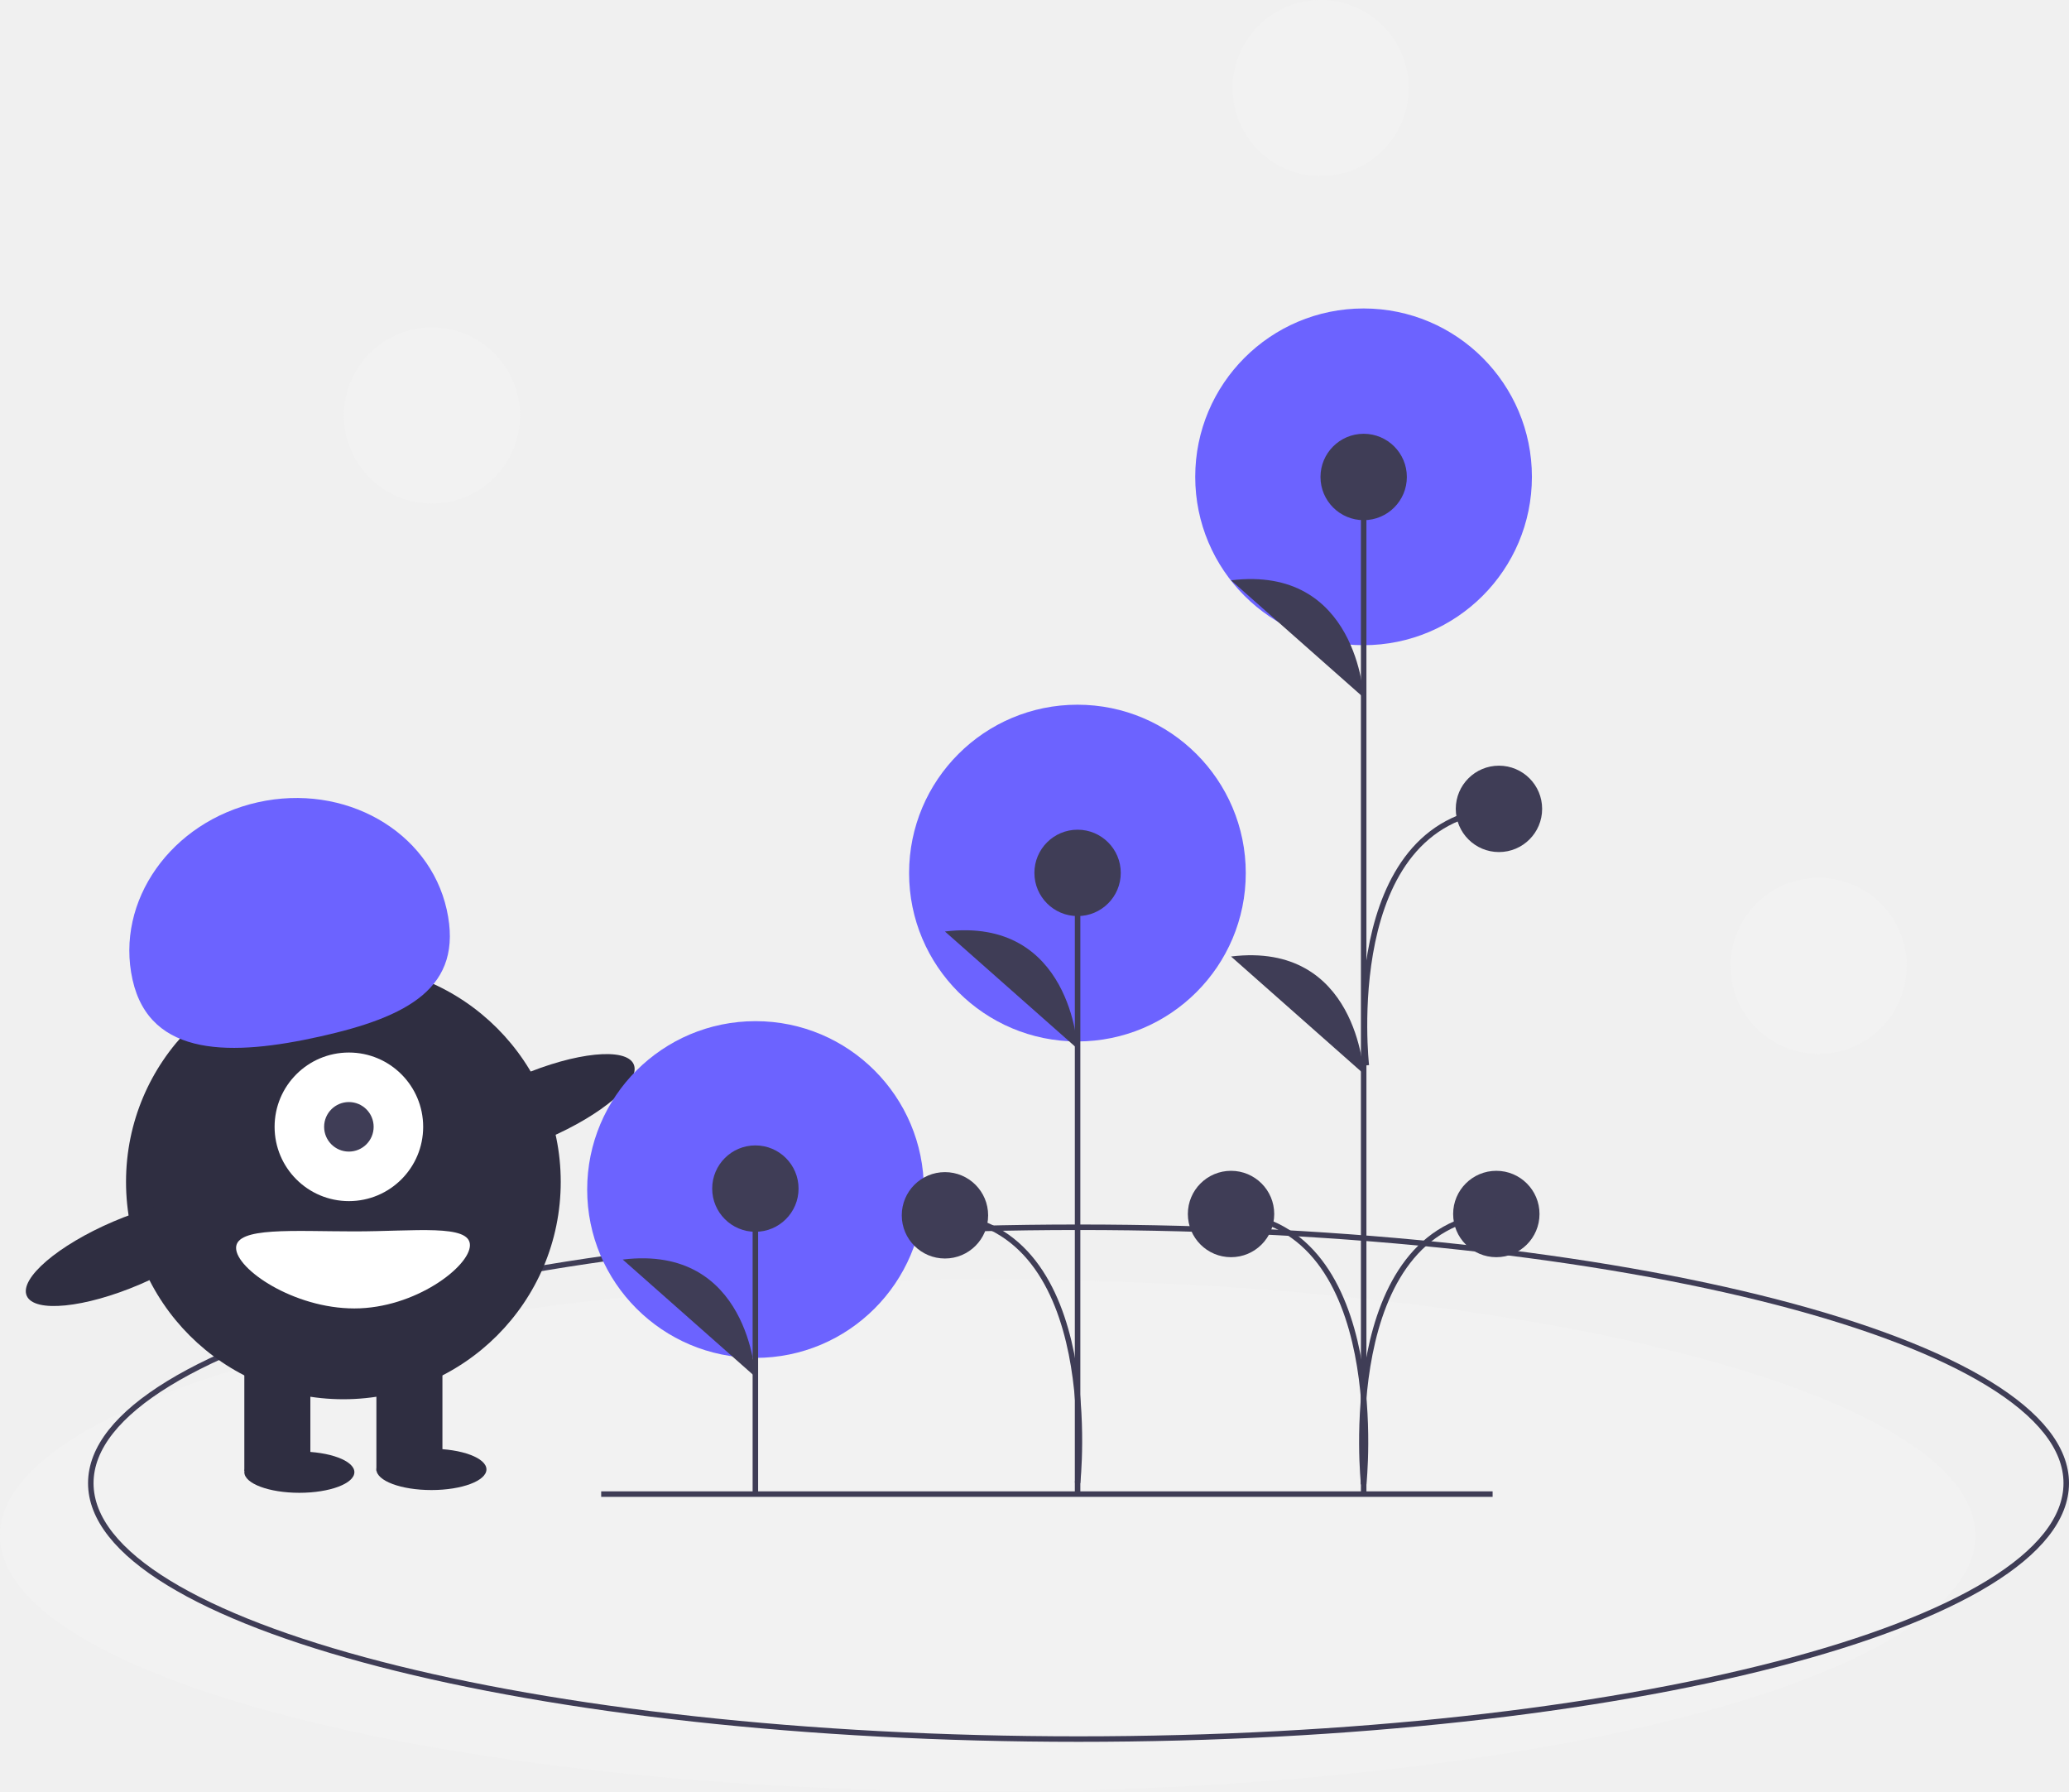
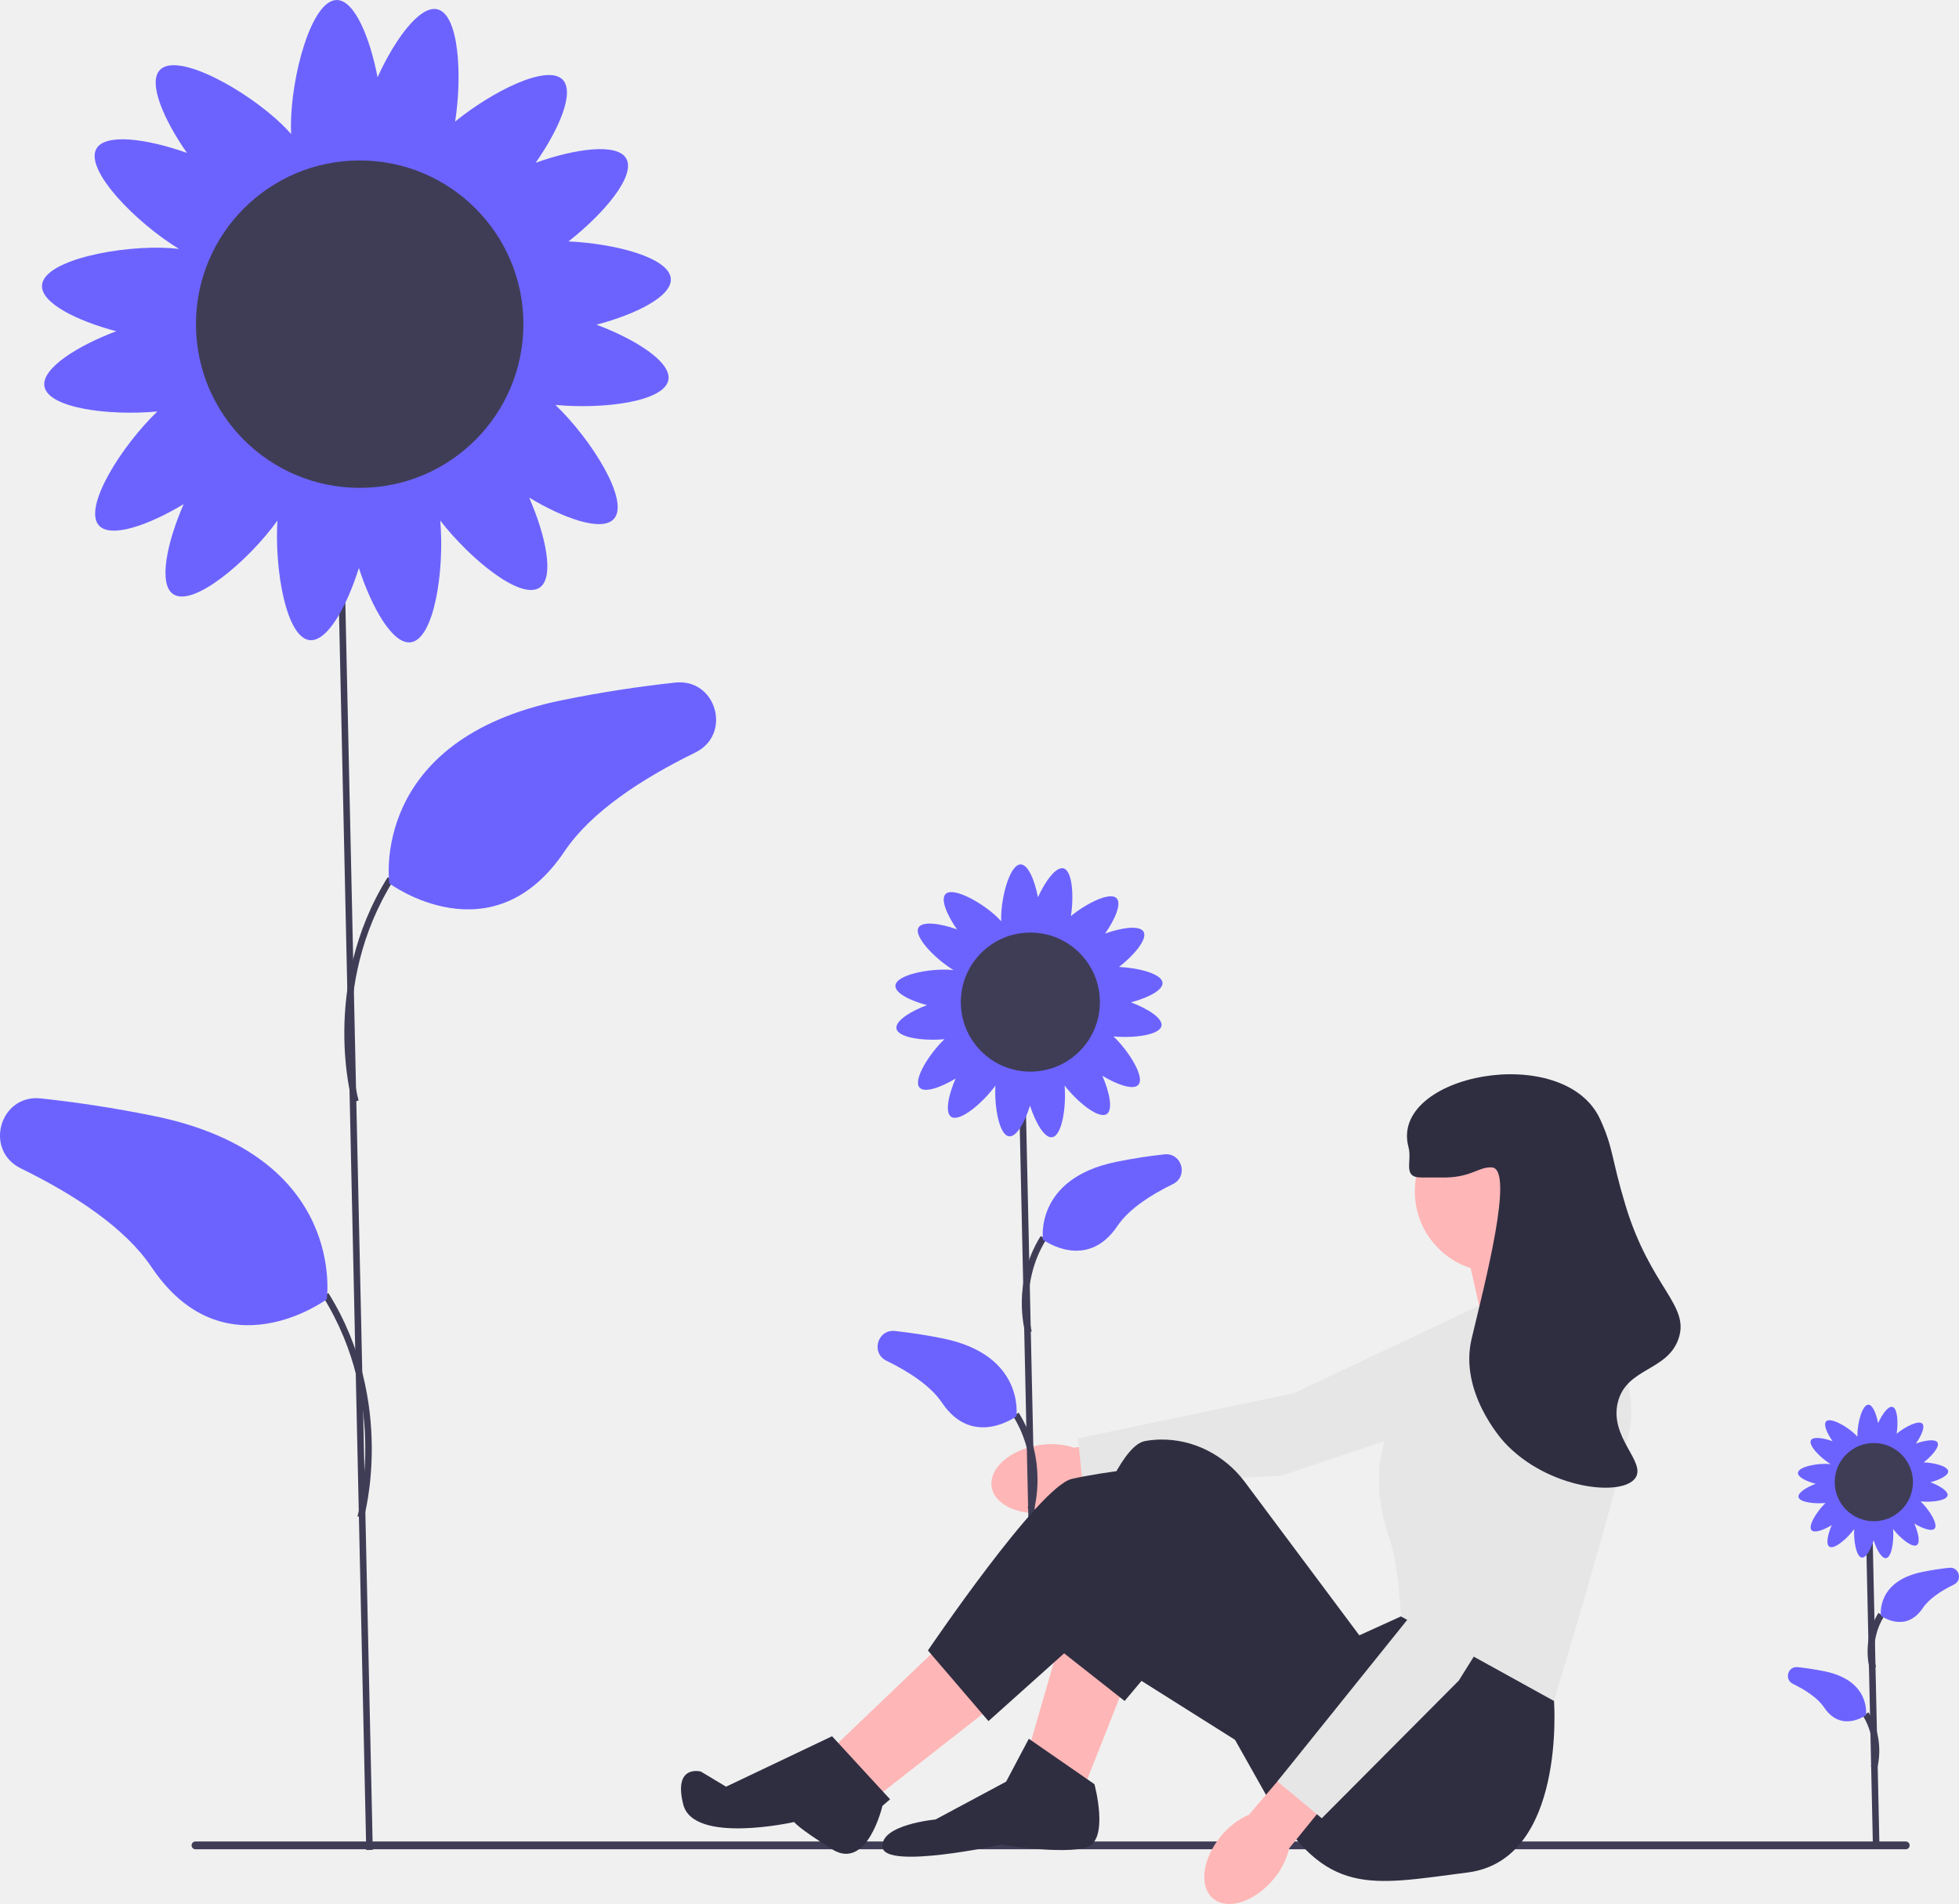
- <svg xmlns="http://www.w3.org/2000/svg" id="b82ffadf-cd82-44b9-9c6d-e262570a0ac0" data-name="Layer 1" width="752" height="651" viewBox="0 0 752 651">
-   <ellipse cx="359" cy="558" rx="359" ry="93" fill="#f2f2f2" />
-   <circle cx="495.603" cy="173.285" r="61.186" fill="#6c63ff" />
-   <circle cx="391.603" cy="317.285" r="61.186" fill="#6c63ff" />
-   <ellipse cx="392" cy="539" rx="359" ry="93" fill="none" stroke="#3f3d56" stroke-miterlimit="10" stroke-width="2" />
-   <circle cx="124.805" cy="429.5" r="79" fill="#2f2e41" />
-   <rect x="88.805" y="491.5" width="24" height="43" fill="#2f2e41" />
-   <rect x="136.805" y="491.5" width="24" height="43" fill="#2f2e41" />
-   <ellipse cx="108.805" cy="535" rx="20" ry="7.5" fill="#2f2e41" />
-   <ellipse cx="156.805" cy="534" rx="20" ry="7.5" fill="#2f2e41" />
-   <circle cx="126.805" cy="409.5" r="27" fill="#fff" />
-   <circle cx="126.805" cy="409.5" r="9" fill="#3f3d56" />
-   <path d="M272.672,480.532c-6.379-28.568,14.012-57.434,45.544-64.475s62.265,10.41,68.644,38.978-14.519,39.104-46.051,46.145S279.051,509.1,272.672,480.532Z" transform="translate(-224.5 -124.5)" fill="#6c63ff" />
-   <ellipse cx="418.52" cy="526.844" rx="39.5" ry="12.4" transform="translate(-398.0415 82.67744) rotate(-23.17116)" fill="#2f2e41" />
-   <ellipse cx="270.52" cy="579.844" rx="39.5" ry="12.4" transform="translate(-430.8346 28.71783) rotate(-23.17116)" fill="#2f2e41" />
-   <path d="M395.305,577c0,7.732-19.909,23-42,23s-43-14.268-43-22,20.909-6,43-6S395.305,569.268,395.305,577Z" transform="translate(-224.5 -124.5)" fill="#fff" />
-   <circle cx="274.603" cy="432.285" r="61.186" fill="#6c63ff" />
-   <line x1="274.549" y1="542.937" x2="274.549" y2="431.949" fill="#3f3d56" stroke="#3f3d56" stroke-miterlimit="10" stroke-width="2" />
-   <circle cx="274.549" cy="431.949" r="15.695" fill="#3f3d56" />
-   <path d="M499.049,624.853s-2.242-48.225-48.207-42.619" transform="translate(-224.5 -124.5)" fill="#3f3d56" />
-   <line x1="495.641" y1="543.716" x2="495.641" y2="173.51" fill="#3f3d56" stroke="#3f3d56" stroke-miterlimit="10" stroke-width="2" />
-   <circle cx="495.641" cy="173.335" r="15.695" fill="#3f3d56" />
-   <circle cx="447.434" cy="441.18" r="15.695" fill="#3f3d56" />
-   <path d="M720.141,378.007s-2.242-48.225-48.207-42.619" transform="translate(-224.5 -124.5)" fill="#3f3d56" />
-   <path d="M720.141,514.719s-2.242-48.225-48.207-42.619" transform="translate(-224.5 -124.5)" fill="#3f3d56" />
-   <path d="M720.141,663.902s10.09-93.737-48.207-98.221" transform="translate(-224.5 -124.5)" fill="none" stroke="#3f3d56" stroke-miterlimit="10" stroke-width="2" />
-   <circle cx="543.855" cy="441.18" r="15.695" fill="#3f3d56" />
-   <path d="M720.148,663.902s-10.09-93.737,48.207-98.221" transform="translate(-224.5 -124.5)" fill="none" stroke="#3f3d56" stroke-miterlimit="10" stroke-width="2" />
-   <circle cx="544.811" cy="293.952" r="15.695" fill="#3f3d56" />
-   <path d="M721.104,511.673s-10.09-88.737,48.207-93.221" transform="translate(-224.5 -124.5)" fill="none" stroke="#3f3d56" stroke-miterlimit="10" stroke-width="2" />
-   <line x1="391.659" y1="543.194" x2="391.659" y2="317.217" fill="#3f3d56" stroke="#3f3d56" stroke-miterlimit="10" stroke-width="2" />
-   <circle cx="391.659" cy="317.217" r="15.695" fill="#3f3d56" />
-   <path d="M616.159,505.637s-2.242-48.225-48.207-42.619" transform="translate(-224.5 -124.5)" fill="#3f3d56" />
-   <path d="M616.159,663.38s10.09-92.737-48.207-97.221" transform="translate(-224.5 -124.5)" fill="none" stroke="#3f3d56" stroke-miterlimit="10" stroke-width="2" />
-   <circle cx="343.452" cy="441.658" r="15.695" fill="#3f3d56" />
-   <line x1="218.507" y1="542.976" x2="542.507" y2="542.976" fill="none" stroke="#3f3d56" stroke-miterlimit="10" stroke-width="2" />
-   <circle cx="661" cy="351" r="32" fill="#f2f2f2" />
-   <circle cx="157" cy="151" r="32" fill="#f2f2f2" />
-   <circle cx="480" cy="32" r="32" fill="#f2f2f2" />
+ <svg xmlns="http://www.w3.org/2000/svg" id="uuid-57ffe140-c698-4220-8386-7bfc58974fe0" width="598.253" height="581.498" viewBox="0 0 598.253 581.498">
+   <path id="uuid-06814e3e-f67e-4a5b-b625-aea590bb0229" d="M317.376,441.361c-8.897,1.364-15.405,7.059-14.536,12.721,.869,5.662,8.784,9.145,17.684,7.779,3.563-.497,6.954-1.839,9.892-3.915l37.623-6.254-2.511-14.872-37.538,5.312c-3.426-1.101-7.065-1.366-10.614-.772Z" fill="#ffb6b6" />
+   <polygon points="479.501 395.005 464.912 425.961 391.575 450.649 330.719 453.896 329.195 439.279 395.148 425.489 462.825 393.508 479.501 395.005" fill="#e6e6e6" />
+   <g>
+     <rect x="313.022" y="330.245" width="2.001" height="173.776" transform="translate(-9.1013 7.00975) rotate(-1.26066)" fill="#3f3d56" />
+     <path d="M313.154,407.168c-.181-.616-4.327-15.269,4.651-29.671l1.697,1.059c-8.49,13.618-4.47,27.907-4.429,28.051l-1.919,.562Z" fill="#3f3d56" />
+     <path d="M318.507,378.609s-2.729-18.655,22.414-23.775c5.238-1.067,10.163-1.796,14.677-2.281,5.329-.573,7.407,6.721,2.593,9.077-6.971,3.412-13.529,7.711-16.947,12.802-9.427,14.04-22.738,4.178-22.738,4.178Z" fill="#6c63ff" />
+     <path d="M315.74,461.115l-1.919-.562c.042-.144,4.061-14.433-4.429-28.051l1.697-1.059c8.978,14.402,4.832,29.055,4.651,29.671Z" fill="#3f3d56" />
+     <path d="M310.388,432.556s2.729-18.655-22.414-23.775c-5.238-1.067-10.163-1.796-14.677-2.281-5.329-.573-7.407,6.721-2.593,9.077,6.971,3.412,13.529,7.711,16.947,12.802,9.427,14.04,22.738,4.178,22.738,4.178Z" fill="#6c63ff" />
+     <path d="M345.383,306.122c5.061-1.334,9.794-3.66,9.637-5.96-.186-2.733-7.213-4.563-13.275-4.842,4.572-3.577,8.773-8.522,7.488-10.758-1.181-2.056-6.676-1.26-11.745,.551,3-4.289,5.109-9.122,3.503-10.776-2.001-2.06-9.102,1.496-13.948,5.427,.943-6.124,.466-13.853-2.28-14.553-2.298-.585-5.554,3.911-7.787,8.81-.987-5.14-2.984-10.02-5.29-10.02-3.284,0-5.947,9.902-5.947,16.354,0,.365,.01,.708,.026,1.036-.33-.382-.707-.781-1.138-1.2-4.628-4.495-13.587-9.484-15.875-7.127-1.606,1.654,.503,6.487,3.503,10.776-5.069-1.811-10.564-2.607-11.745-.551-1.587,2.763,5.197,9.659,10.711,13.003-.331-.04-.68-.074-1.05-.099-6.436-.439-16.497,1.543-16.721,4.82-.157,2.3,4.576,4.625,9.637,5.96-5.039,1.894-9.746,4.837-9.319,7.169,.519,2.831,8.429,3.821,14.648,3.241-4.646,4.458-9.684,12.444-7.582,14.784,1.541,1.715,6.506-.06,10.989-2.761-2.152,4.934-3.32,10.362-1.349,11.68,2.604,1.742,9.747-4.321,13.513-9.539-.384,6.383,1.144,15.152,4.174,15.498,2.291,.262,4.829-4.36,6.393-9.355,1.663,5.12,4.388,9.957,6.737,9.636,3.055-.417,4.387-9.405,3.817-15.793,3.885,5.003,10.422,10.353,12.889,8.704,1.971-1.318,.802-6.746-1.349-11.68,4.483,2.701,9.449,4.476,10.989,2.761,2.103-2.34-2.936-10.326-7.582-14.784,6.219,.58,14.129-.411,14.648-3.241,.427-2.332-4.28-5.275-9.319-7.169Zm-27.251,18.055c-1.301,.178-2.49,.431-3.395,1.078-.961-.954-2.365-1.245-3.925-1.423-1.747-.2-3.336-.219-4.547,.79-.443-1.232-1.533-2.107-2.802-2.956-1.091-.73-2.15-1.329-3.256-1.445-.086-1.351-.944-2.5-1.994-3.668-.669-.745-1.339-1.411-2.082-1.857,1.072-1.305,.949-2.955,.617-4.766-.237-1.292-.544-2.468-1.232-3.342,.909-1.004,1.136-2.419,1.243-3.986,.117-1.711,.068-3.263-.919-4.418,2.553,.325,3.784-1.266,4.929-3.259,.654-1.138,1.18-2.235,1.22-3.347,1.342-.178,2.43-1.112,3.524-2.239,.935-.963,1.73-1.916,2.029-3.013,1.071,.9,2.533,1.036,4.145,1.036,1.571,0,2.998-.129,4.061-.968,.825,.746,1.978,1.133,3.251,1.457,1.215,.309,2.361,.516,3.404,.308,.381,.869,1.057,1.659,1.83,2.454,1.094,1.127,2.182,2.061,3.524,2.239,.04,1.112,.566,2.208,1.22,3.347,.77,1.34,1.578,2.499,2.802,3.016-.143,.778-.128,1.635-.066,2.537,.107,1.567,.333,2.983,1.243,3.986-.688,.874-.995,2.051-1.232,3.342-.332,1.811-.455,3.461,.617,4.766-.743,.446-1.413,1.112-2.082,1.857-1.05,1.169-1.907,2.317-1.994,3.668-1.106,.116-2.165,.715-3.256,1.445-1.491,.997-2.732,2.031-2.971,3.635-1.119-.543-2.458-.472-3.904-.275Z" fill="#6c63ff" />
+     <circle cx="314.659" cy="306.053" r="21.239" fill="#3f3d56" />
+   </g>
+   <path d="M58.509,563.597c0,.66,.53,1.19,1.19,1.19H581.989c.66,0,1.19-.53,1.19-1.19,0-.66-.53-1.19-1.19-1.19H59.699c-.66,0-1.19,.53-1.19,1.19Z" fill="#3f3d56" />
+   <polygon points="344.239 512.546 331.142 545.675 314.192 534.118 324.208 499.449 344.239 512.546" fill="#ffb6b6" />
+   <polygon points="289.538 500.219 254.869 533.348 268.737 547.986 304.177 520.25 289.538 500.219" fill="#ffb6b6" />
+   <polygon points="485.998 392.359 485.613 389.662 476.753 372.328 447.477 380.032 452.87 403.915 485.998 392.359" fill="#ffb6b6" />
+   <path d="M473.671,507.923l.9,11.572s3.722,48.522-26.325,52.374c-30.047,3.852-43.144,7.704-60.864-22.342l-27.735-49.308-16.2,19.276-21.551-16.965s15.409-60.094,27.735-62.405c1.541-.289,3.082-.433,4.599-.465,10.205-.213,19.825,4.779,25.931,12.959l34.957,46.829,12.712-5.778,45.841,14.253Z" fill="#2f2e41" />
+   <path d="M307.258,544.134l6.934-13.097,20.031,13.868s4.623,16.949-2.311,19.261-26.195-.77-26.195-.77c0,0-35.44,7.704-36.21,.77-.77-6.934,16.179-8.475,16.179-8.475l21.572-11.556Z" fill="#2f2e41" />
+   <path d="M382.76,534.888l-53.545-33.738-27.35,24.493-18.49-21.572s33.899-50.078,43.915-52.389,26.195-3.852,26.195-3.852l49.308,45.455-20.031,41.603Z" fill="#2f2e41" />
+   <path d="M254.099,530.266l17.72,19.261-2.337,1.999s-4.597,20.022-15.383,13.249c-10.786-6.773-11.556-8.314-11.556-8.314,0,0-30.817,6.934-33.899-5.393-3.082-12.327,5.393-10.016,5.393-10.016l7.695,4.623,32.367-15.409Z" fill="#2f2e41" />
+   <circle cx="456.722" cy="363.853" r="24.654" fill="#ffb6b6" />
+   <path d="M450.944,398.908l35.44-10.786s13.868,32.358,11.556,46.996c-2.311,14.638-23.368,84.377-23.368,84.377l-46.741-25.825s-.77-15.409-3.082-22.342-9.63-28.121,6.549-45.841c16.179-17.72,19.646-26.58,19.646-26.58Z" fill="#e6e6e6" />
+   <g>
+     <rect x="107.344" y="155.95" width="2" height="409.099" transform="translate(-7.90461 2.47077) rotate(-1.26058)" fill="#3f3d56" />
+     <path d="M107.599,336.66c-.103-.35-10.018-35.358,10.799-68.751l1.697,1.058c-20.348,32.642-10.678,66.789-10.578,67.131l-1.919,.562Z" fill="#3f3d56" />
+     <path d="M118.901,269.809s-6.425-43.917,52.767-55.97c12.332-2.511,23.925-4.227,34.552-5.371,12.544-1.35,17.437,15.822,6.105,21.368-16.411,8.032-31.849,18.153-39.896,30.137-22.192,33.053-53.528,9.835-53.528,9.835Z" fill="#6c63ff" />
+     <path d="M111.09,463.66l-1.919-.562c.1-.341,9.751-34.521-10.578-67.131l1.697-1.059c20.817,33.394,10.902,68.402,10.799,68.752Z" fill="#3f3d56" />
+     <path d="M99.788,396.809s6.425-43.917-52.767-55.97c-12.332-2.511-23.925-4.227-34.552-5.371-12.544-1.35-17.437,15.822-6.105,21.368,16.411,8.032,31.849,18.153,39.896,30.137,22.192,33.053,53.528,9.835,53.528,9.835Z" fill="#6c63ff" />
+     <path d="M182.173,99.161c11.915-3.141,23.056-8.615,22.687-14.03-.439-6.433-16.98-10.743-31.251-11.399,10.764-8.421,20.654-20.061,17.629-25.326-2.781-4.84-15.715-2.965-27.649,1.298,7.062-10.097,12.028-21.475,8.246-25.368-4.71-4.85-21.428,3.521-32.837,12.775,2.221-14.416,1.098-32.613-5.368-34.26-5.409-1.377-13.076,9.208-18.332,20.739-2.323-12.101-7.026-23.589-12.454-23.589-7.732,0-14,23.312-14,38.5,0,.859,.023,1.667,.062,2.439-.776-.9-1.665-1.84-2.68-2.825-10.895-10.581-31.986-22.326-37.373-16.779-3.781,3.894,1.184,15.271,8.246,25.368-11.934-4.263-24.869-6.138-27.649-1.298-3.736,6.503,12.234,22.738,25.215,30.611-.78-.094-1.6-.173-2.473-.233-15.153-1.034-38.837,3.633-39.364,11.347-.37,5.415,10.772,10.889,22.687,14.03-11.862,4.459-22.945,11.387-21.939,16.878,1.221,6.664,19.842,8.996,34.484,7.631-10.938,10.495-22.799,29.295-17.849,34.805,3.627,4.038,15.316-.142,25.871-6.5-5.065,11.616-7.816,24.393-3.177,27.497,6.131,4.101,22.947-10.173,31.813-22.456-.903,15.027,2.692,35.671,9.826,36.486,5.393,.616,11.369-10.265,15.05-22.024,3.914,12.053,10.33,23.44,15.861,22.685,7.192-.981,10.327-22.142,8.985-37.18,9.145,11.778,24.536,24.374,30.342,20.49,4.64-3.104,1.889-15.881-3.177-27.497,10.554,6.359,22.243,10.538,25.871,6.5,4.95-5.51-6.911-24.31-17.849-34.805,14.641,1.365,33.263-.967,34.484-7.631,1.006-5.49-10.077-12.419-21.939-16.878Zm-64.154,42.505c-3.063,.418-5.863,1.015-7.993,2.539-2.262-2.246-5.567-2.93-9.241-3.35-4.114-.47-7.852-.515-10.703,1.859-1.043-2.899-3.608-4.959-6.596-6.958-2.569-1.719-5.061-3.129-7.665-3.401-.203-3.181-2.223-5.885-4.694-8.636-1.576-1.754-3.152-3.322-4.902-4.371,2.524-3.073,2.233-6.957,1.452-11.22-.557-3.04-1.281-5.811-2.9-7.869,2.141-2.362,2.673-5.695,2.925-9.384,.275-4.028,.161-7.681-2.165-10.401,6.009,.764,8.909-2.979,11.604-7.671,1.54-2.68,2.778-5.262,2.872-7.879,3.16-.42,5.72-2.618,8.297-5.271,2.201-2.266,4.073-4.51,4.776-7.093,2.522,2.119,5.963,2.44,9.759,2.44,3.698,0,7.059-.305,9.561-2.279,1.943,1.756,4.658,2.666,7.653,3.429,2.859,.728,5.559,1.215,8.013,.725,.896,2.047,2.489,3.905,4.308,5.778,2.576,2.653,5.136,4.851,8.297,5.271,.094,2.617,1.332,5.199,2.872,7.879,1.812,3.155,3.716,5.883,6.595,7.1-.336,1.833-.3,3.85-.155,5.972,.252,3.689,.785,7.022,2.925,9.384-1.619,2.058-2.343,4.828-2.9,7.869-.781,4.263-1.072,8.147,1.452,11.22-1.749,1.049-3.326,2.617-4.902,4.371-2.471,2.751-4.491,5.455-4.694,8.636-2.605,.272-5.096,1.683-7.665,3.401-3.509,2.347-6.432,4.78-6.993,8.558-2.633-1.277-5.785-1.112-9.19-.648Z" fill="#6c63ff" />
+     <circle cx="109.844" cy="99" r="50" fill="#3f3d56" />
+   </g>
+   <g>
+     <rect x="570.888" y="466.263" width="2" height="97.749" transform="translate(-11.19664 12.70857) rotate(-1.26084)" fill="#3f3d56" />
+     <path d="M570.979,509.655c-.104-.354-2.488-8.779,2.665-17.045l1.697,1.059c-4.665,7.482-2.465,15.347-2.443,15.425l-1.919,.562Z" fill="#3f3d56" />
+     <path d="M574.41,493.468s-1.535-10.493,12.608-13.373c2.947-.6,5.717-1.01,8.256-1.283,2.997-.323,4.166,3.78,1.459,5.106-3.921,1.919-7.61,4.337-9.533,7.201-5.303,7.898-12.79,2.35-12.79,2.35Z" fill="#6c63ff" />
+     <path d="M573.274,540l-1.919-.562c.022-.078,2.222-7.941-2.443-15.424l1.697-1.059c5.153,8.266,2.769,16.689,2.665,17.044Z" fill="#3f3d56" />
+     <path d="M569.843,523.813s1.535-10.493-12.608-13.373c-2.947-.6-5.717-1.01-8.256-1.283-2.997-.323-4.166,3.78-1.459,5.106,3.921,1.919,7.61,4.337,9.533,7.201,5.303,7.898,12.79,2.35,12.79,2.35Z" fill="#6c63ff" />
+     <path d="M589.528,452.693c2.847-.751,5.509-2.059,5.421-3.352-.105-1.537-4.057-2.567-7.467-2.724,2.572-2.012,4.935-4.793,4.212-6.051-.664-1.156-3.755-.709-6.606,.31,1.687-2.413,2.874-5.131,1.97-6.061-1.125-1.159-5.12,.841-7.846,3.052,.531-3.445,.262-7.793-1.283-8.186-1.292-.329-3.124,2.2-4.38,4.955-.555-2.891-1.679-5.636-2.976-5.636-1.847,0-3.345,5.57-3.345,9.199,0,.205,.005,.398,.015,.583-.185-.215-.398-.44-.64-.675-2.603-2.528-7.643-5.335-8.93-4.009-.904,.93,.283,3.649,1.97,6.061-2.851-1.019-5.942-1.467-6.606-.31-.893,1.554,2.923,5.433,6.025,7.314-.186-.022-.382-.041-.591-.056-3.621-.247-9.28,.868-9.405,2.711-.088,1.294,2.574,2.602,5.421,3.352-2.834,1.065-5.482,2.721-5.242,4.033,.292,1.592,4.741,2.15,8.239,1.823-2.614,2.508-5.448,7-4.265,8.316,.867,.965,3.66-.034,6.181-1.553-1.21,2.776-1.868,5.828-.759,6.57,1.465,.98,5.483-2.431,7.601-5.366-.216,3.591,.643,8.523,2.348,8.718,1.289,.147,2.716-2.453,3.596-5.262,.935,2.88,2.468,5.601,3.79,5.42,1.718-.234,2.467-5.291,2.147-8.884,2.185,2.814,5.863,5.824,7.25,4.896,1.109-.742,.451-3.795-.759-6.57,2.522,1.519,5.315,2.518,6.181,1.553,1.183-1.317-1.651-5.809-4.265-8.316,3.498,.326,7.948-.231,8.239-1.823,.24-1.312-2.408-2.967-5.242-4.033Zm-15.329,10.156c-.732,.1-1.401,.242-1.91,.607-.541-.537-1.33-.7-2.208-.8-.983-.112-1.876-.123-2.557,.444-.249-.693-.862-1.185-1.576-1.663-.614-.411-1.209-.748-1.832-.813-.049-.76-.531-1.406-1.122-2.064-.377-.419-.753-.794-1.171-1.044,.603-.734,.534-1.662,.347-2.681-.133-.726-.306-1.388-.693-1.88,.511-.564,.639-1.361,.699-2.242,.066-.963,.038-1.835-.517-2.485,1.436,.183,2.129-.712,2.773-1.833,.368-.64,.664-1.257,.686-1.883,.755-.1,1.367-.626,1.982-1.259,.526-.541,.973-1.078,1.141-1.695,.603,.506,1.425,.583,2.332,.583,.884,0,1.687-.073,2.285-.545,.464,.42,1.113,.637,1.829,.819,.683,.174,1.328,.29,1.915,.173,.214,.489,.595,.933,1.029,1.381,.616,.634,1.227,1.159,1.982,1.259,.022,.625,.318,1.242,.686,1.883,.433,.754,.888,1.406,1.576,1.696-.08,.438-.072,.92-.037,1.427,.06,.882,.187,1.678,.699,2.242-.387,.492-.56,1.154-.693,1.88-.187,1.019-.256,1.947,.347,2.681-.418,.251-.795,.625-1.171,1.044-.59,.657-1.073,1.303-1.122,2.064-.622,.065-1.218,.402-1.832,.813-.838,.561-1.537,1.142-1.671,2.045-.629-.305-1.382-.266-2.196-.155Z" fill="#6c63ff" />
+     <circle cx="572.246" cy="452.655" r="11.947" fill="#3f3d56" />
+   </g>
+   <g>
+     <path id="uuid-f127f5a5-76ef-4868-95a7-ef29acc073de" d="M372.943,560.684c-5.768,6.91-6.877,15.487-2.479,19.157,4.398,3.67,12.637,1.043,18.406-5.87,2.342-2.73,3.997-5.981,4.825-9.481l24.068-29.586-11.724-9.488-24.628,28.823c-3.297,1.441-6.201,3.651-8.468,6.445Z" fill="#ffb6b6" />
+     <polygon points="478.127 414.451 486.504 447.631 445.506 513.259 403.652 555.323 390.087 544.068 432.297 491.549 464.291 423.879 478.127 414.451" fill="#e6e6e6" />
+   </g>
+   <path d="M433.994,359.616c6.323-.015,6.682,.027,7.704,0,7.842-.207,9.893-3.292,13.868-3.082,7.095,.376-2.269,35.945-6.163,52.389-3.819,16.127,9.088,30.579,10.016,31.588,13.101,14.248,36.114,16.854,40.062,10.786,3.196-4.911-8.131-12.379-5.393-23.113,2.677-10.493,15.036-9.376,18.49-19.261,3.618-10.352-8.54-15.573-16.179-40.833-4.387-14.507-3.611-17.21-7.704-26.195-10.942-24.016-64.574-13.791-58.553,8.475,1.165,4.307-1.935,9.259,3.852,9.245Z" fill="#2f2e41" />
</svg>
